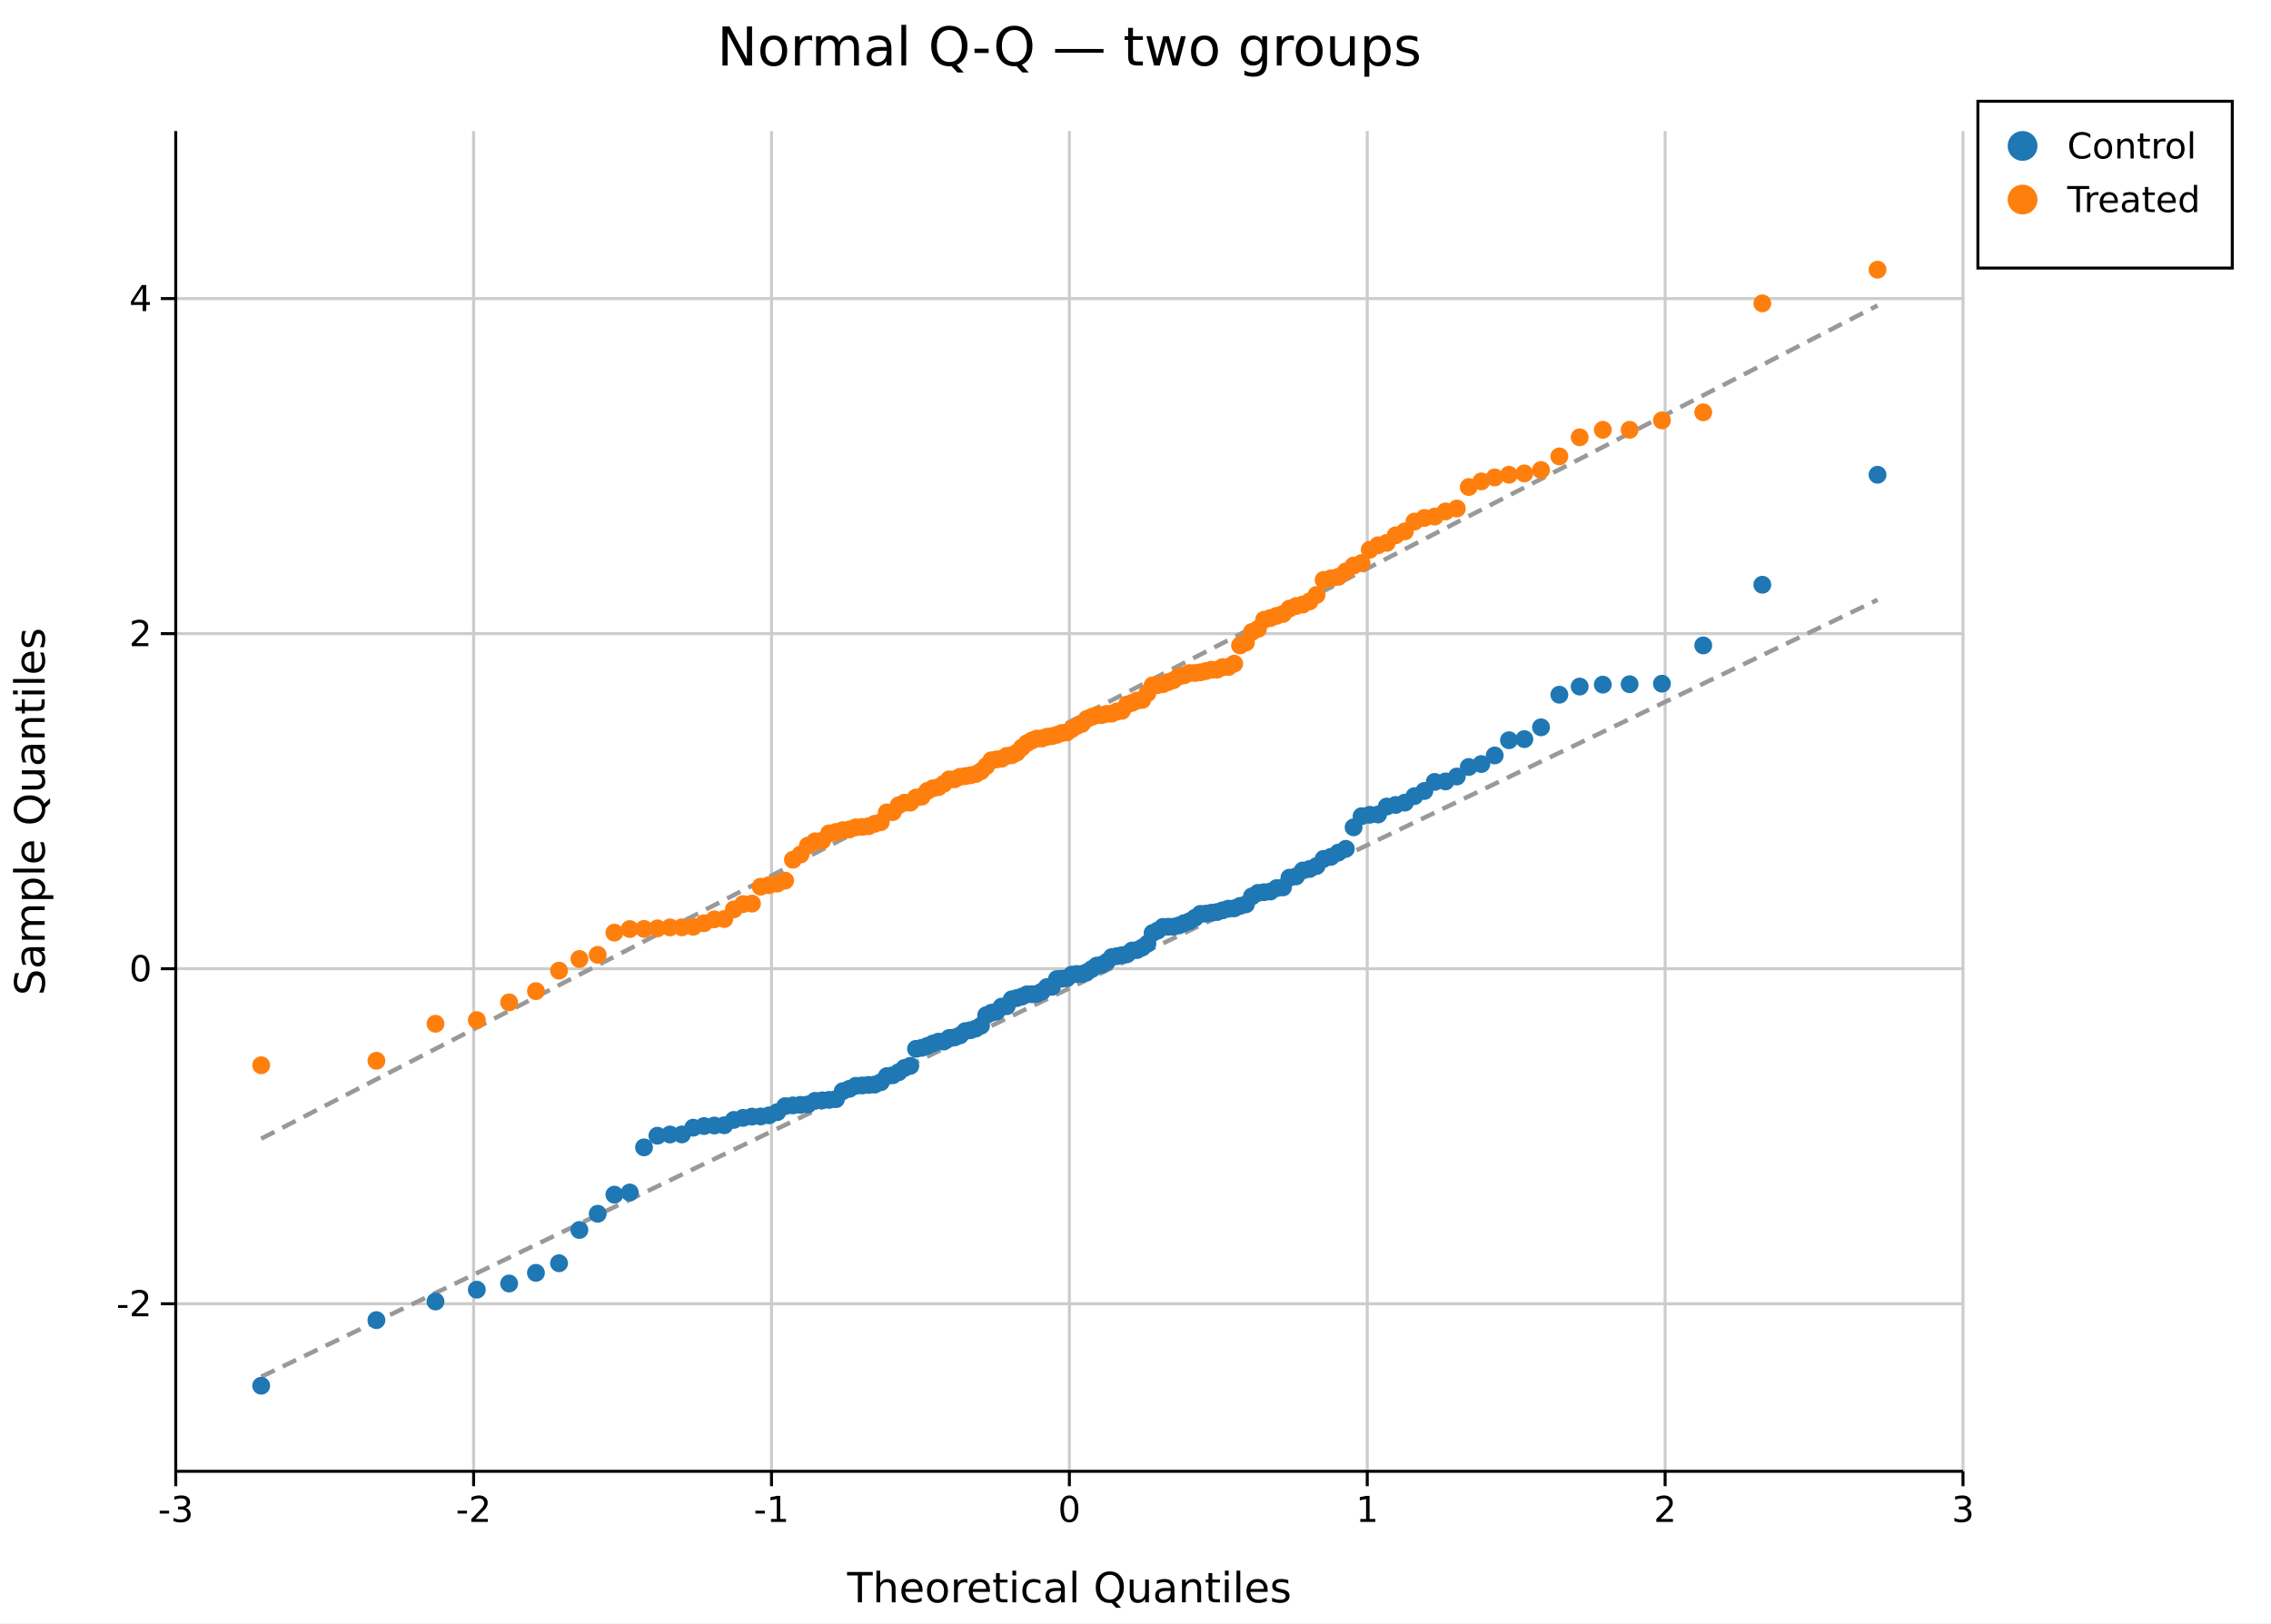
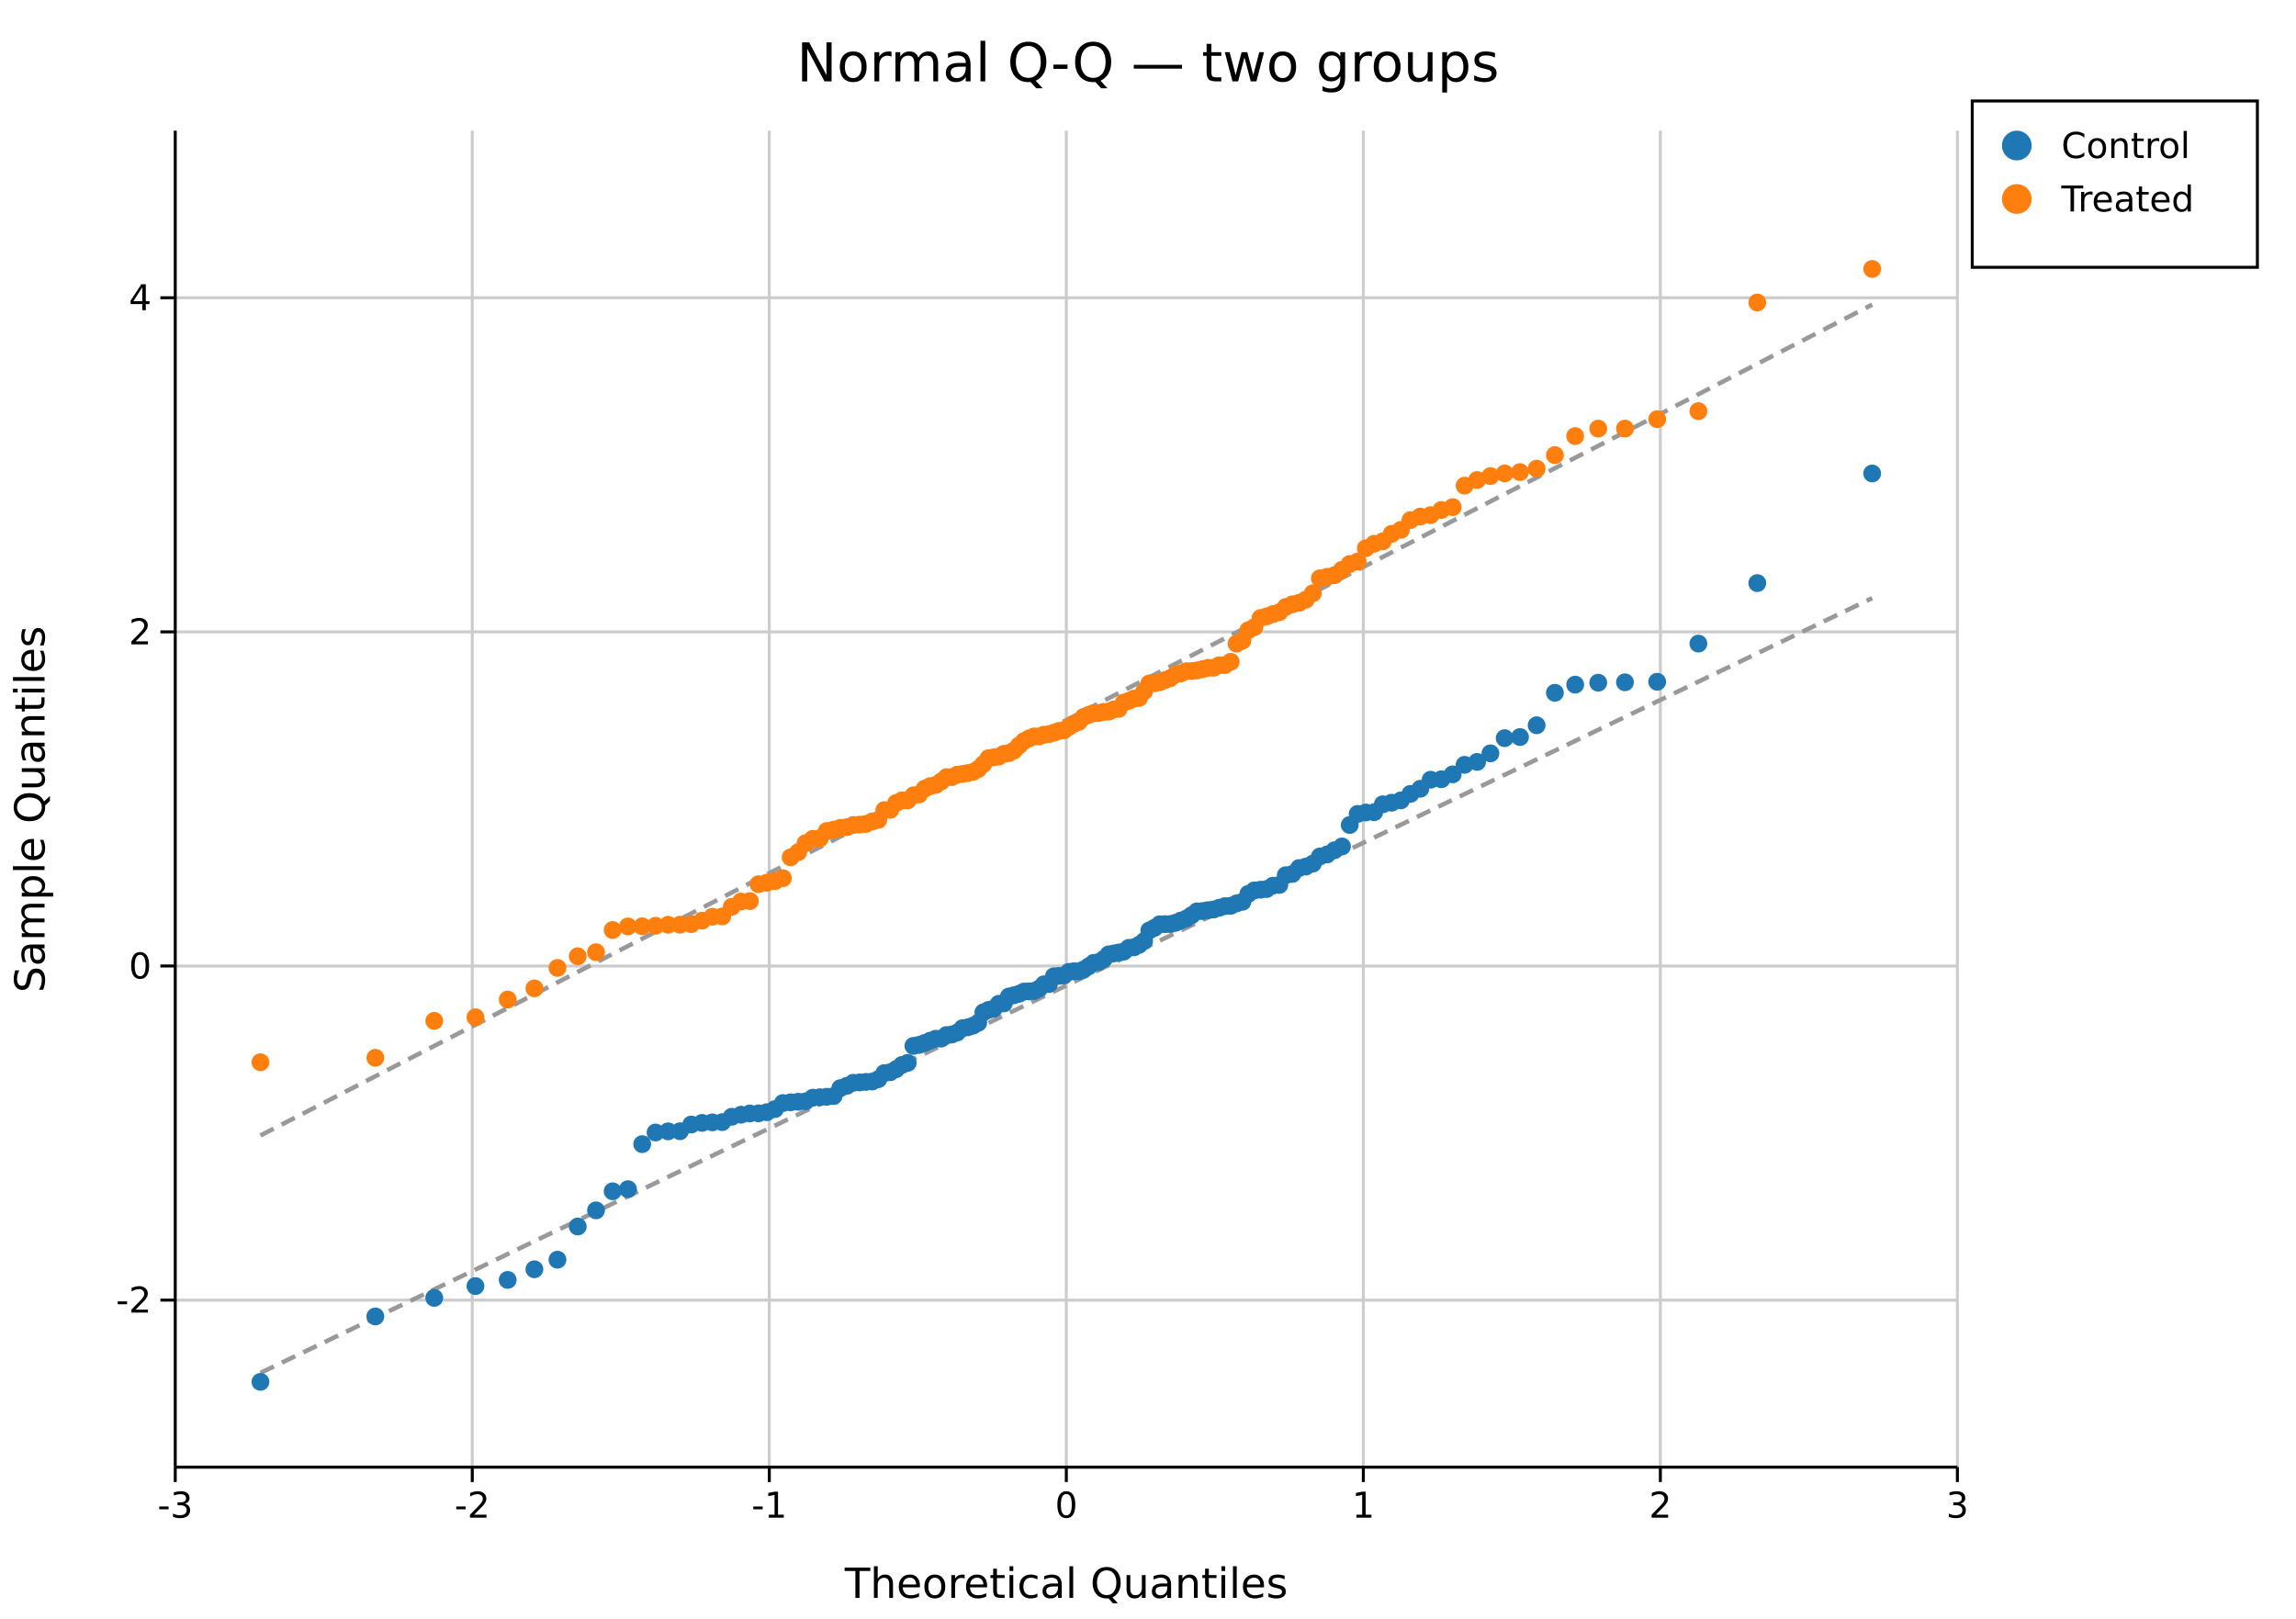
- <svg xmlns="http://www.w3.org/2000/svg" width="762.4" height="545" font-family="DejaVu Sans, Liberation Sans, Arial, sans-serif" fill="black">
+ <svg xmlns="http://www.w3.org/2000/svg" width="773" height="545" font-family="DejaVu Sans, Liberation Sans, Arial, sans-serif" fill="black">
  <rect width="100%" height="100%" fill="white" />
  <defs>
    <clipPath id="kuva-clip-2">
      <rect x="59" y="44" width="600" height="450" />
    </clipPath>
  </defs>
  <line x1="159" y1="44" x2="159" y2="494" stroke="#cccccc" stroke-width="1" />
  <line x1="259" y1="44" x2="259" y2="494" stroke="#cccccc" stroke-width="1" />
  <line x1="359" y1="44" x2="359" y2="494" stroke="#cccccc" stroke-width="1" />
  <line x1="459" y1="44" x2="459" y2="494" stroke="#cccccc" stroke-width="1" />
  <line x1="559" y1="44" x2="559" y2="494" stroke="#cccccc" stroke-width="1" />
  <line x1="659" y1="44" x2="659" y2="494" stroke="#cccccc" stroke-width="1" />
  <line x1="59" y1="437.75" x2="659" y2="437.75" stroke="#cccccc" stroke-width="1" />
  <line x1="59" y1="325.25" x2="659" y2="325.25" stroke="#cccccc" stroke-width="1" />
  <line x1="59" y1="212.75" x2="659" y2="212.75" stroke="#cccccc" stroke-width="1" />
  <line x1="59" y1="100.25" x2="659" y2="100.25" stroke="#cccccc" stroke-width="1" />
  <line x1="59" y1="494" x2="659" y2="494" stroke="#000000" stroke-width="1" />
  <line x1="59" y1="44" x2="59" y2="494" stroke="#000000" stroke-width="1" />
  <line x1="59" y1="494" x2="59" y2="499" stroke="#000000" stroke-width="1" />
  <text x="59" y="511" font-size="12" text-anchor="middle">-3</text>
  <line x1="159" y1="494" x2="159" y2="499" stroke="#000000" stroke-width="1" />
  <text x="159" y="511" font-size="12" text-anchor="middle">-2</text>
  <line x1="259" y1="494" x2="259" y2="499" stroke="#000000" stroke-width="1" />
  <text x="259" y="511" font-size="12" text-anchor="middle">-1</text>
  <line x1="359" y1="494" x2="359" y2="499" stroke="#000000" stroke-width="1" />
  <text x="359" y="511" font-size="12" text-anchor="middle">0</text>
  <line x1="459" y1="494" x2="459" y2="499" stroke="#000000" stroke-width="1" />
  <text x="459" y="511" font-size="12" text-anchor="middle">1</text>
  <line x1="559" y1="494" x2="559" y2="499" stroke="#000000" stroke-width="1" />
  <text x="559" y="511" font-size="12" text-anchor="middle">2</text>
  <line x1="659" y1="494" x2="659" y2="499" stroke="#000000" stroke-width="1" />
  <text x="659" y="511" font-size="12" text-anchor="middle">3</text>
  <line x1="54" y1="437.75" x2="59" y2="437.75" stroke="#000000" stroke-width="1" />
  <text x="51" y="441.95" font-size="12" text-anchor="end">-2</text>
  <line x1="54" y1="325.25" x2="59" y2="325.25" stroke="#000000" stroke-width="1" />
  <text x="51" y="329.45" font-size="12" text-anchor="end">0</text>
  <line x1="54" y1="212.75" x2="59" y2="212.75" stroke="#000000" stroke-width="1" />
  <text x="51" y="216.95" font-size="12" text-anchor="end">2</text>
  <line x1="54" y1="100.25" x2="59" y2="100.25" stroke="#000000" stroke-width="1" />
  <text x="51" y="104.45" font-size="12" text-anchor="end">4</text>
  <text x="359" y="538" font-size="14" text-anchor="middle">Theoretical Quantiles</text>
  <text x="15" y="272.5" font-size="14" text-anchor="middle" transform="rotate(-90,15,272.5)">Sample Quantiles</text>
-   <text x="359" y="22" font-size="18" text-anchor="middle">Normal Q-Q — two groups</text>
+   <text x="386.5" y="27.4" font-size="18" text-anchor="middle">Normal Q-Q — two groups</text>
  <g clip-path="url(#kuva-clip-2)">
    <line x1="87.69" y1="462.26" x2="630.31" y2="201.39" stroke="#999999" stroke-width="1.5" stroke-dasharray="5,3" />
    <circle cx="87.69" cy="465.27" r="3" fill="#1f77b4" />
    <circle cx="126.37" cy="443.24" r="3" fill="#1f77b4" />
    <circle cx="146.2" cy="436.99" r="3" fill="#1f77b4" />
    <circle cx="160.07" cy="433.02" r="3" fill="#1f77b4" />
    <circle cx="170.92" cy="430.95" r="3" fill="#1f77b4" />
    <circle cx="179.92" cy="427.37" r="3" fill="#1f77b4" />
    <circle cx="187.68" cy="424.14" r="3" fill="#1f77b4" />
    <circle cx="194.51" cy="412.97" r="3" fill="#1f77b4" />
    <circle cx="200.66" cy="407.53" r="3" fill="#1f77b4" />
    <circle cx="206.26" cy="401.11" r="3" fill="#1f77b4" />
    <circle cx="211.42" cy="400.39" r="3" fill="#1f77b4" />
    <circle cx="216.21" cy="385.23" r="3" fill="#1f77b4" />
    <circle cx="220.7" cy="381.32" r="3" fill="#1f77b4" />
    <circle cx="224.92" cy="380.92" r="3" fill="#1f77b4" />
    <circle cx="228.92" cy="380.89" r="3" fill="#1f77b4" />
    <circle cx="232.72" cy="378.63" r="3" fill="#1f77b4" />
    <circle cx="236.35" cy="378.08" r="3" fill="#1f77b4" />
    <circle cx="239.82" cy="377.9" r="3" fill="#1f77b4" />
    <circle cx="243.15" cy="377.82" r="3" fill="#1f77b4" />
    <circle cx="246.36" cy="376.02" r="3" fill="#1f77b4" />
    <circle cx="249.46" cy="375.33" r="3" fill="#1f77b4" />
    <circle cx="252.45" cy="374.91" r="3" fill="#1f77b4" />
    <circle cx="255.36" cy="374.86" r="3" fill="#1f77b4" />
    <circle cx="258.17" cy="374.48" r="3" fill="#1f77b4" />
    <circle cx="260.91" cy="373.43" r="3" fill="#1f77b4" />
    <circle cx="263.58" cy="371.4" r="3" fill="#1f77b4" />
    <circle cx="266.19" cy="371.14" r="3" fill="#1f77b4" />
    <circle cx="268.73" cy="370.96" r="3" fill="#1f77b4" />
    <circle cx="271.21" cy="370.82" r="3" fill="#1f77b4" />
    <circle cx="273.64" cy="369.61" r="3" fill="#1f77b4" />
    <circle cx="276.02" cy="369.45" r="3" fill="#1f77b4" />
    <circle cx="278.36" cy="369.29" r="3" fill="#1f77b4" />
    <circle cx="280.65" cy="369.05" r="3" fill="#1f77b4" />
    <circle cx="282.9" cy="366.38" r="3" fill="#1f77b4" />
    <circle cx="285.12" cy="365.59" r="3" fill="#1f77b4" />
    <circle cx="287.29" cy="364.57" r="3" fill="#1f77b4" />
    <circle cx="289.44" cy="364.45" r="3" fill="#1f77b4" />
    <circle cx="291.55" cy="364.28" r="3" fill="#1f77b4" />
    <circle cx="293.63" cy="364.16" r="3" fill="#1f77b4" />
    <circle cx="295.69" cy="363.37" r="3" fill="#1f77b4" />
    <circle cx="297.72" cy="361.32" r="3" fill="#1f77b4" />
    <circle cx="299.72" cy="361.02" r="3" fill="#1f77b4" />
    <circle cx="301.7" cy="360" r="3" fill="#1f77b4" />
    <circle cx="303.66" cy="358.57" r="3" fill="#1f77b4" />
    <circle cx="305.6" cy="357.87" r="3" fill="#1f77b4" />
    <circle cx="307.52" cy="352.15" r="3" fill="#1f77b4" />
    <circle cx="309.41" cy="351.82" r="3" fill="#1f77b4" />
    <circle cx="311.3" cy="351.18" r="3" fill="#1f77b4" />
    <circle cx="313.16" cy="350.39" r="3" fill="#1f77b4" />
    <circle cx="315.01" cy="349.75" r="3" fill="#1f77b4" />
    <circle cx="316.84" cy="349.7" r="3" fill="#1f77b4" />
    <circle cx="318.66" cy="348.5" r="3" fill="#1f77b4" />
    <circle cx="320.47" cy="348.32" r="3" fill="#1f77b4" />
    <circle cx="322.26" cy="347.65" r="3" fill="#1f77b4" />
    <circle cx="324.04" cy="346.2" r="3" fill="#1f77b4" />
    <circle cx="325.81" cy="345.9" r="3" fill="#1f77b4" />
    <circle cx="327.58" cy="345.35" r="3" fill="#1f77b4" />
    <circle cx="329.33" cy="344.38" r="3" fill="#1f77b4" />
    <circle cx="331.07" cy="340.86" r="3" fill="#1f77b4" />
    <circle cx="332.8" cy="340.05" r="3" fill="#1f77b4" />
    <circle cx="334.53" cy="339.66" r="3" fill="#1f77b4" />
    <circle cx="336.25" cy="337.98" r="3" fill="#1f77b4" />
    <circle cx="337.96" cy="337.84" r="3" fill="#1f77b4" />
    <circle cx="339.66" cy="335.53" r="3" fill="#1f77b4" />
    <circle cx="341.36" cy="335.1" r="3" fill="#1f77b4" />
    <circle cx="343.06" cy="334.61" r="3" fill="#1f77b4" />
    <circle cx="344.75" cy="333.86" r="3" fill="#1f77b4" />
    <circle cx="346.43" cy="333.81" r="3" fill="#1f77b4" />
    <circle cx="348.12" cy="333.69" r="3" fill="#1f77b4" />
    <circle cx="349.8" cy="332.9" r="3" fill="#1f77b4" />
    <circle cx="351.47" cy="331.41" r="3" fill="#1f77b4" />
    <circle cx="353.15" cy="331.33" r="3" fill="#1f77b4" />
    <circle cx="354.82" cy="328.71" r="3" fill="#1f77b4" />
    <circle cx="356.49" cy="328.6" r="3" fill="#1f77b4" />
    <circle cx="358.16" cy="328.47" r="3" fill="#1f77b4" />
    <circle cx="359.84" cy="327.24" r="3" fill="#1f77b4" />
    <circle cx="361.51" cy="327.03" r="3" fill="#1f77b4" />
    <circle cx="363.18" cy="327.03" r="3" fill="#1f77b4" />
    <circle cx="364.85" cy="326.43" r="3" fill="#1f77b4" />
    <circle cx="366.53" cy="325.36" r="3" fill="#1f77b4" />
    <circle cx="368.2" cy="324.2" r="3" fill="#1f77b4" />
    <circle cx="369.88" cy="323.93" r="3" fill="#1f77b4" />
    <circle cx="371.57" cy="322.94" r="3" fill="#1f77b4" />
    <circle cx="373.25" cy="321.34" r="3" fill="#1f77b4" />
    <circle cx="374.94" cy="321.03" r="3" fill="#1f77b4" />
    <circle cx="376.64" cy="320.71" r="3" fill="#1f77b4" />
    <circle cx="378.34" cy="320.4" r="3" fill="#1f77b4" />
    <circle cx="380.04" cy="319.15" r="3" fill="#1f77b4" />
    <circle cx="381.75" cy="318.98" r="3" fill="#1f77b4" />
    <circle cx="383.47" cy="318.14" r="3" fill="#1f77b4" />
    <circle cx="385.2" cy="316.85" r="3" fill="#1f77b4" />
    <circle cx="386.93" cy="313.28" r="3" fill="#1f77b4" />
    <circle cx="388.67" cy="312.43" r="3" fill="#1f77b4" />
    <circle cx="390.42" cy="311.21" r="3" fill="#1f77b4" />
    <circle cx="392.19" cy="311.16" r="3" fill="#1f77b4" />
    <circle cx="393.96" cy="311.14" r="3" fill="#1f77b4" />
    <circle cx="395.74" cy="310.72" r="3" fill="#1f77b4" />
    <circle cx="397.53" cy="309.96" r="3" fill="#1f77b4" />
    <circle cx="399.34" cy="309.31" r="3" fill="#1f77b4" />
    <circle cx="401.16" cy="308.17" r="3" fill="#1f77b4" />
    <circle cx="402.99" cy="306.85" r="3" fill="#1f77b4" />
    <circle cx="404.84" cy="306.76" r="3" fill="#1f77b4" />
    <circle cx="406.7" cy="306.45" r="3" fill="#1f77b4" />
    <circle cx="408.59" cy="306.22" r="3" fill="#1f77b4" />
    <circle cx="410.48" cy="305.64" r="3" fill="#1f77b4" />
    <circle cx="412.4" cy="305.09" r="3" fill="#1f77b4" />
    <circle cx="414.34" cy="304.99" r="3" fill="#1f77b4" />
    <circle cx="416.3" cy="304.17" r="3" fill="#1f77b4" />
    <circle cx="418.28" cy="303.64" r="3" fill="#1f77b4" />
    <circle cx="420.28" cy="300.96" r="3" fill="#1f77b4" />
    <circle cx="422.31" cy="299.8" r="3" fill="#1f77b4" />
    <circle cx="424.37" cy="299.56" r="3" fill="#1f77b4" />
    <circle cx="426.45" cy="299.34" r="3" fill="#1f77b4" />
    <circle cx="428.56" cy="298.2" r="3" fill="#1f77b4" />
    <circle cx="430.71" cy="297.95" r="3" fill="#1f77b4" />
    <circle cx="432.88" cy="294.69" r="3" fill="#1f77b4" />
    <circle cx="435.1" cy="294.26" r="3" fill="#1f77b4" />
    <circle cx="437.35" cy="292.27" r="3" fill="#1f77b4" />
    <circle cx="439.64" cy="291.78" r="3" fill="#1f77b4" />
    <circle cx="441.98" cy="290.79" r="3" fill="#1f77b4" />
    <circle cx="444.36" cy="288.37" r="3" fill="#1f77b4" />
    <circle cx="446.79" cy="287.7" r="3" fill="#1f77b4" />
    <circle cx="449.27" cy="286.28" r="3" fill="#1f77b4" />
    <circle cx="451.81" cy="285" r="3" fill="#1f77b4" />
    <circle cx="454.42" cy="277.78" r="3" fill="#1f77b4" />
    <circle cx="457.09" cy="274.05" r="3" fill="#1f77b4" />
    <circle cx="459.83" cy="273.57" r="3" fill="#1f77b4" />
    <circle cx="462.64" cy="273.47" r="3" fill="#1f77b4" />
    <circle cx="465.55" cy="270.8" r="3" fill="#1f77b4" />
    <circle cx="468.54" cy="270.27" r="3" fill="#1f77b4" />
    <circle cx="471.64" cy="269.49" r="3" fill="#1f77b4" />
    <circle cx="474.85" cy="267.31" r="3" fill="#1f77b4" />
    <circle cx="478.18" cy="265.57" r="3" fill="#1f77b4" />
    <circle cx="481.65" cy="262.53" r="3" fill="#1f77b4" />
    <circle cx="485.28" cy="262.37" r="3" fill="#1f77b4" />
    <circle cx="489.08" cy="260.72" r="3" fill="#1f77b4" />
    <circle cx="493.08" cy="257.52" r="3" fill="#1f77b4" />
    <circle cx="497.3" cy="256.53" r="3" fill="#1f77b4" />
    <circle cx="501.79" cy="253.65" r="3" fill="#1f77b4" />
    <circle cx="506.58" cy="248.54" r="3" fill="#1f77b4" />
    <circle cx="511.74" cy="248.16" r="3" fill="#1f77b4" />
    <circle cx="517.34" cy="244.2" r="3" fill="#1f77b4" />
    <circle cx="523.49" cy="233.26" r="3" fill="#1f77b4" />
    <circle cx="530.32" cy="230.52" r="3" fill="#1f77b4" />
    <circle cx="538.08" cy="229.87" r="3" fill="#1f77b4" />
    <circle cx="547.08" cy="229.73" r="3" fill="#1f77b4" />
    <circle cx="557.93" cy="229.55" r="3" fill="#1f77b4" />
    <circle cx="571.8" cy="216.7" r="3" fill="#1f77b4" />
    <circle cx="591.63" cy="196.33" r="3" fill="#1f77b4" />
    <circle cx="630.31" cy="159.41" r="3" fill="#1f77b4" />
    <line x1="87.69" y1="382.32" x2="630.31" y2="102.57" stroke="#999999" stroke-width="1.5" stroke-dasharray="5,3" />
    <circle cx="87.69" cy="357.66" r="3" fill="#ff7f0e" />
    <circle cx="126.37" cy="356.16" r="3" fill="#ff7f0e" />
    <circle cx="146.2" cy="343.73" r="3" fill="#ff7f0e" />
    <circle cx="160.07" cy="342.51" r="3" fill="#ff7f0e" />
    <circle cx="170.92" cy="336.55" r="3" fill="#ff7f0e" />
    <circle cx="179.92" cy="332.78" r="3" fill="#ff7f0e" />
    <circle cx="187.68" cy="325.9" r="3" fill="#ff7f0e" />
    <circle cx="194.51" cy="321.98" r="3" fill="#ff7f0e" />
    <circle cx="200.66" cy="320.6" r="3" fill="#ff7f0e" />
    <circle cx="206.26" cy="313.14" r="3" fill="#ff7f0e" />
    <circle cx="211.42" cy="311.93" r="3" fill="#ff7f0e" />
    <circle cx="216.21" cy="311.88" r="3" fill="#ff7f0e" />
    <circle cx="220.7" cy="311.71" r="3" fill="#ff7f0e" />
    <circle cx="224.92" cy="311.38" r="3" fill="#ff7f0e" />
    <circle cx="228.92" cy="311.35" r="3" fill="#ff7f0e" />
    <circle cx="232.72" cy="311.17" r="3" fill="#ff7f0e" />
    <circle cx="236.35" cy="309.99" r="3" fill="#ff7f0e" />
    <circle cx="239.82" cy="308.68" r="3" fill="#ff7f0e" />
    <circle cx="243.15" cy="308.56" r="3" fill="#ff7f0e" />
    <circle cx="246.36" cy="305.33" r="3" fill="#ff7f0e" />
    <circle cx="249.46" cy="303.55" r="3" fill="#ff7f0e" />
    <circle cx="252.45" cy="303.4" r="3" fill="#ff7f0e" />
    <circle cx="255.36" cy="297.71" r="3" fill="#ff7f0e" />
    <circle cx="258.17" cy="297.21" r="3" fill="#ff7f0e" />
    <circle cx="260.91" cy="296.68" r="3" fill="#ff7f0e" />
    <circle cx="263.58" cy="295.68" r="3" fill="#ff7f0e" />
    <circle cx="266.19" cy="288.67" r="3" fill="#ff7f0e" />
    <circle cx="268.73" cy="286.92" r="3" fill="#ff7f0e" />
    <circle cx="271.21" cy="283.91" r="3" fill="#ff7f0e" />
    <circle cx="273.64" cy="282.46" r="3" fill="#ff7f0e" />
    <circle cx="276.02" cy="282.24" r="3" fill="#ff7f0e" />
    <circle cx="278.36" cy="279.8" r="3" fill="#ff7f0e" />
    <circle cx="280.65" cy="279.34" r="3" fill="#ff7f0e" />
    <circle cx="282.9" cy="278.74" r="3" fill="#ff7f0e" />
    <circle cx="285.12" cy="278.51" r="3" fill="#ff7f0e" />
    <circle cx="287.29" cy="277.78" r="3" fill="#ff7f0e" />
    <circle cx="289.44" cy="277.65" r="3" fill="#ff7f0e" />
    <circle cx="291.55" cy="277.42" r="3" fill="#ff7f0e" />
    <circle cx="293.63" cy="276.61" r="3" fill="#ff7f0e" />
    <circle cx="295.69" cy="276.06" r="3" fill="#ff7f0e" />
    <circle cx="297.72" cy="272.77" r="3" fill="#ff7f0e" />
    <circle cx="299.72" cy="272.67" r="3" fill="#ff7f0e" />
    <circle cx="301.7" cy="270.37" r="3" fill="#ff7f0e" />
    <circle cx="303.66" cy="269.49" r="3" fill="#ff7f0e" />
    <circle cx="305.6" cy="269.49" r="3" fill="#ff7f0e" />
    <circle cx="307.52" cy="267.78" r="3" fill="#ff7f0e" />
    <circle cx="309.41" cy="267.49" r="3" fill="#ff7f0e" />
    <circle cx="311.3" cy="265.56" r="3" fill="#ff7f0e" />
    <circle cx="313.16" cy="264.68" r="3" fill="#ff7f0e" />
    <circle cx="315.01" cy="264.31" r="3" fill="#ff7f0e" />
    <circle cx="316.84" cy="263.14" r="3" fill="#ff7f0e" />
    <circle cx="318.66" cy="261.68" r="3" fill="#ff7f0e" />
    <circle cx="320.47" cy="261.65" r="3" fill="#ff7f0e" />
    <circle cx="322.26" cy="260.84" r="3" fill="#ff7f0e" />
    <circle cx="324.04" cy="260.59" r="3" fill="#ff7f0e" />
    <circle cx="325.81" cy="260.3" r="3" fill="#ff7f0e" />
    <circle cx="327.58" cy="259.9" r="3" fill="#ff7f0e" />
    <circle cx="329.33" cy="258.94" r="3" fill="#ff7f0e" />
    <circle cx="331.07" cy="257.25" r="3" fill="#ff7f0e" />
    <circle cx="332.8" cy="255.28" r="3" fill="#ff7f0e" />
    <circle cx="334.53" cy="254.99" r="3" fill="#ff7f0e" />
    <circle cx="336.25" cy="254.75" r="3" fill="#ff7f0e" />
    <circle cx="337.96" cy="253.8" r="3" fill="#ff7f0e" />
    <circle cx="339.66" cy="253.58" r="3" fill="#ff7f0e" />
    <circle cx="341.36" cy="252.71" r="3" fill="#ff7f0e" />
    <circle cx="343.06" cy="251.01" r="3" fill="#ff7f0e" />
    <circle cx="344.75" cy="249.53" r="3" fill="#ff7f0e" />
    <circle cx="346.43" cy="248.61" r="3" fill="#ff7f0e" />
    <circle cx="348.12" cy="247.97" r="3" fill="#ff7f0e" />
    <circle cx="349.8" cy="247.96" r="3" fill="#ff7f0e" />
    <circle cx="351.47" cy="247.38" r="3" fill="#ff7f0e" />
    <circle cx="353.15" cy="247.18" r="3" fill="#ff7f0e" />
    <circle cx="354.82" cy="246.72" r="3" fill="#ff7f0e" />
    <circle cx="356.49" cy="246.11" r="3" fill="#ff7f0e" />
    <circle cx="358.16" cy="245.9" r="3" fill="#ff7f0e" />
    <circle cx="359.84" cy="244.77" r="3" fill="#ff7f0e" />
    <circle cx="361.51" cy="243.75" r="3" fill="#ff7f0e" />
    <circle cx="363.18" cy="243.06" r="3" fill="#ff7f0e" />
    <circle cx="364.85" cy="241.39" r="3" fill="#ff7f0e" />
    <circle cx="366.53" cy="240.7" r="3" fill="#ff7f0e" />
    <circle cx="368.2" cy="240.12" r="3" fill="#ff7f0e" />
    <circle cx="369.88" cy="240.09" r="3" fill="#ff7f0e" />
    <circle cx="371.57" cy="239.69" r="3" fill="#ff7f0e" />
    <circle cx="373.25" cy="239.61" r="3" fill="#ff7f0e" />
    <circle cx="374.94" cy="238.87" r="3" fill="#ff7f0e" />
    <circle cx="376.64" cy="238.67" r="3" fill="#ff7f0e" />
    <circle cx="378.34" cy="236.55" r="3" fill="#ff7f0e" />
    <circle cx="380.04" cy="235.99" r="3" fill="#ff7f0e" />
    <circle cx="381.75" cy="235.22" r="3" fill="#ff7f0e" />
    <circle cx="383.47" cy="235" r="3" fill="#ff7f0e" />
    <circle cx="385.2" cy="232.77" r="3" fill="#ff7f0e" />
    <circle cx="386.93" cy="230.13" r="3" fill="#ff7f0e" />
    <circle cx="388.67" cy="230.03" r="3" fill="#ff7f0e" />
    <circle cx="390.42" cy="229.72" r="3" fill="#ff7f0e" />
    <circle cx="392.19" cy="229.01" r="3" fill="#ff7f0e" />
    <circle cx="393.96" cy="228.37" r="3" fill="#ff7f0e" />
    <circle cx="395.74" cy="227.12" r="3" fill="#ff7f0e" />
    <circle cx="397.53" cy="226.75" r="3" fill="#ff7f0e" />
    <circle cx="399.34" cy="225.99" r="3" fill="#ff7f0e" />
    <circle cx="401.16" cy="225.96" r="3" fill="#ff7f0e" />
    <circle cx="402.99" cy="225.73" r="3" fill="#ff7f0e" />
    <circle cx="404.84" cy="225.31" r="3" fill="#ff7f0e" />
    <circle cx="406.7" cy="224.87" r="3" fill="#ff7f0e" />
    <circle cx="408.59" cy="224.84" r="3" fill="#ff7f0e" />
    <circle cx="410.48" cy="223.99" r="3" fill="#ff7f0e" />
    <circle cx="412.4" cy="223.94" r="3" fill="#ff7f0e" />
    <circle cx="414.34" cy="222.83" r="3" fill="#ff7f0e" />
    <circle cx="416.3" cy="216.71" r="3" fill="#ff7f0e" />
    <circle cx="418.28" cy="215.72" r="3" fill="#ff7f0e" />
    <circle cx="420.28" cy="212.19" r="3" fill="#ff7f0e" />
    <circle cx="422.31" cy="211.18" r="3" fill="#ff7f0e" />
    <circle cx="424.37" cy="208.09" r="3" fill="#ff7f0e" />
    <circle cx="426.45" cy="207.53" r="3" fill="#ff7f0e" />
    <circle cx="428.56" cy="206.78" r="3" fill="#ff7f0e" />
    <circle cx="430.71" cy="206.15" r="3" fill="#ff7f0e" />
    <circle cx="432.88" cy="204.35" r="3" fill="#ff7f0e" />
    <circle cx="435.1" cy="203.48" r="3" fill="#ff7f0e" />
    <circle cx="437.35" cy="202.98" r="3" fill="#ff7f0e" />
    <circle cx="439.64" cy="201.92" r="3" fill="#ff7f0e" />
    <circle cx="441.98" cy="199.76" r="3" fill="#ff7f0e" />
    <circle cx="444.36" cy="194.71" r="3" fill="#ff7f0e" />
    <circle cx="446.79" cy="194.2" r="3" fill="#ff7f0e" />
    <circle cx="449.27" cy="193.68" r="3" fill="#ff7f0e" />
    <circle cx="451.81" cy="191.85" r="3" fill="#ff7f0e" />
    <circle cx="454.42" cy="189.89" r="3" fill="#ff7f0e" />
    <circle cx="457.09" cy="189.06" r="3" fill="#ff7f0e" />
    <circle cx="459.83" cy="184.59" r="3" fill="#ff7f0e" />
    <circle cx="462.64" cy="183.08" r="3" fill="#ff7f0e" />
    <circle cx="465.55" cy="182.27" r="3" fill="#ff7f0e" />
    <circle cx="468.54" cy="179.74" r="3" fill="#ff7f0e" />
    <circle cx="471.64" cy="178.41" r="3" fill="#ff7f0e" />
    <circle cx="474.85" cy="175.12" r="3" fill="#ff7f0e" />
    <circle cx="478.18" cy="173.91" r="3" fill="#ff7f0e" />
    <circle cx="481.65" cy="173.45" r="3" fill="#ff7f0e" />
    <circle cx="485.28" cy="171.71" r="3" fill="#ff7f0e" />
    <circle cx="489.08" cy="170.75" r="3" fill="#ff7f0e" />
    <circle cx="493.08" cy="163.52" r="3" fill="#ff7f0e" />
    <circle cx="497.3" cy="161.63" r="3" fill="#ff7f0e" />
    <circle cx="501.79" cy="160.3" r="3" fill="#ff7f0e" />
    <circle cx="506.58" cy="159.4" r="3" fill="#ff7f0e" />
    <circle cx="511.74" cy="158.95" r="3" fill="#ff7f0e" />
    <circle cx="517.34" cy="157.81" r="3" fill="#ff7f0e" />
    <circle cx="523.49" cy="153.24" r="3" fill="#ff7f0e" />
    <circle cx="530.32" cy="146.83" r="3" fill="#ff7f0e" />
    <circle cx="538.08" cy="144.32" r="3" fill="#ff7f0e" />
    <circle cx="547.08" cy="144.31" r="3" fill="#ff7f0e" />
    <circle cx="557.93" cy="141.14" r="3" fill="#ff7f0e" />
    <circle cx="571.8" cy="138.44" r="3" fill="#ff7f0e" />
    <circle cx="591.63" cy="101.85" r="3" fill="#ff7f0e" />
    <circle cx="630.31" cy="90.55" r="3" fill="#ff7f0e" />
  </g>
-   <rect x="664" y="34" width="85.4" height="56" fill="#ffffff" />
-   <rect x="664" y="34" width="85.4" height="56" fill="none" stroke="#000000" stroke-width="1" />
+   <rect x="664" y="34" width="96" height="56" fill="#ffffff" />
+   <rect x="664" y="34" width="96" height="56" fill="none" stroke="#000000" stroke-width="1" />
  <text x="694" y="53.2" font-size="12" text-anchor="start">Control</text>
  <circle cx="679" cy="49" r="5" fill="#1f77b4" />
  <text x="694" y="71.2" font-size="12" text-anchor="start">Treated</text>
  <circle cx="679" cy="67" r="5" fill="#ff7f0e" />
</svg>
